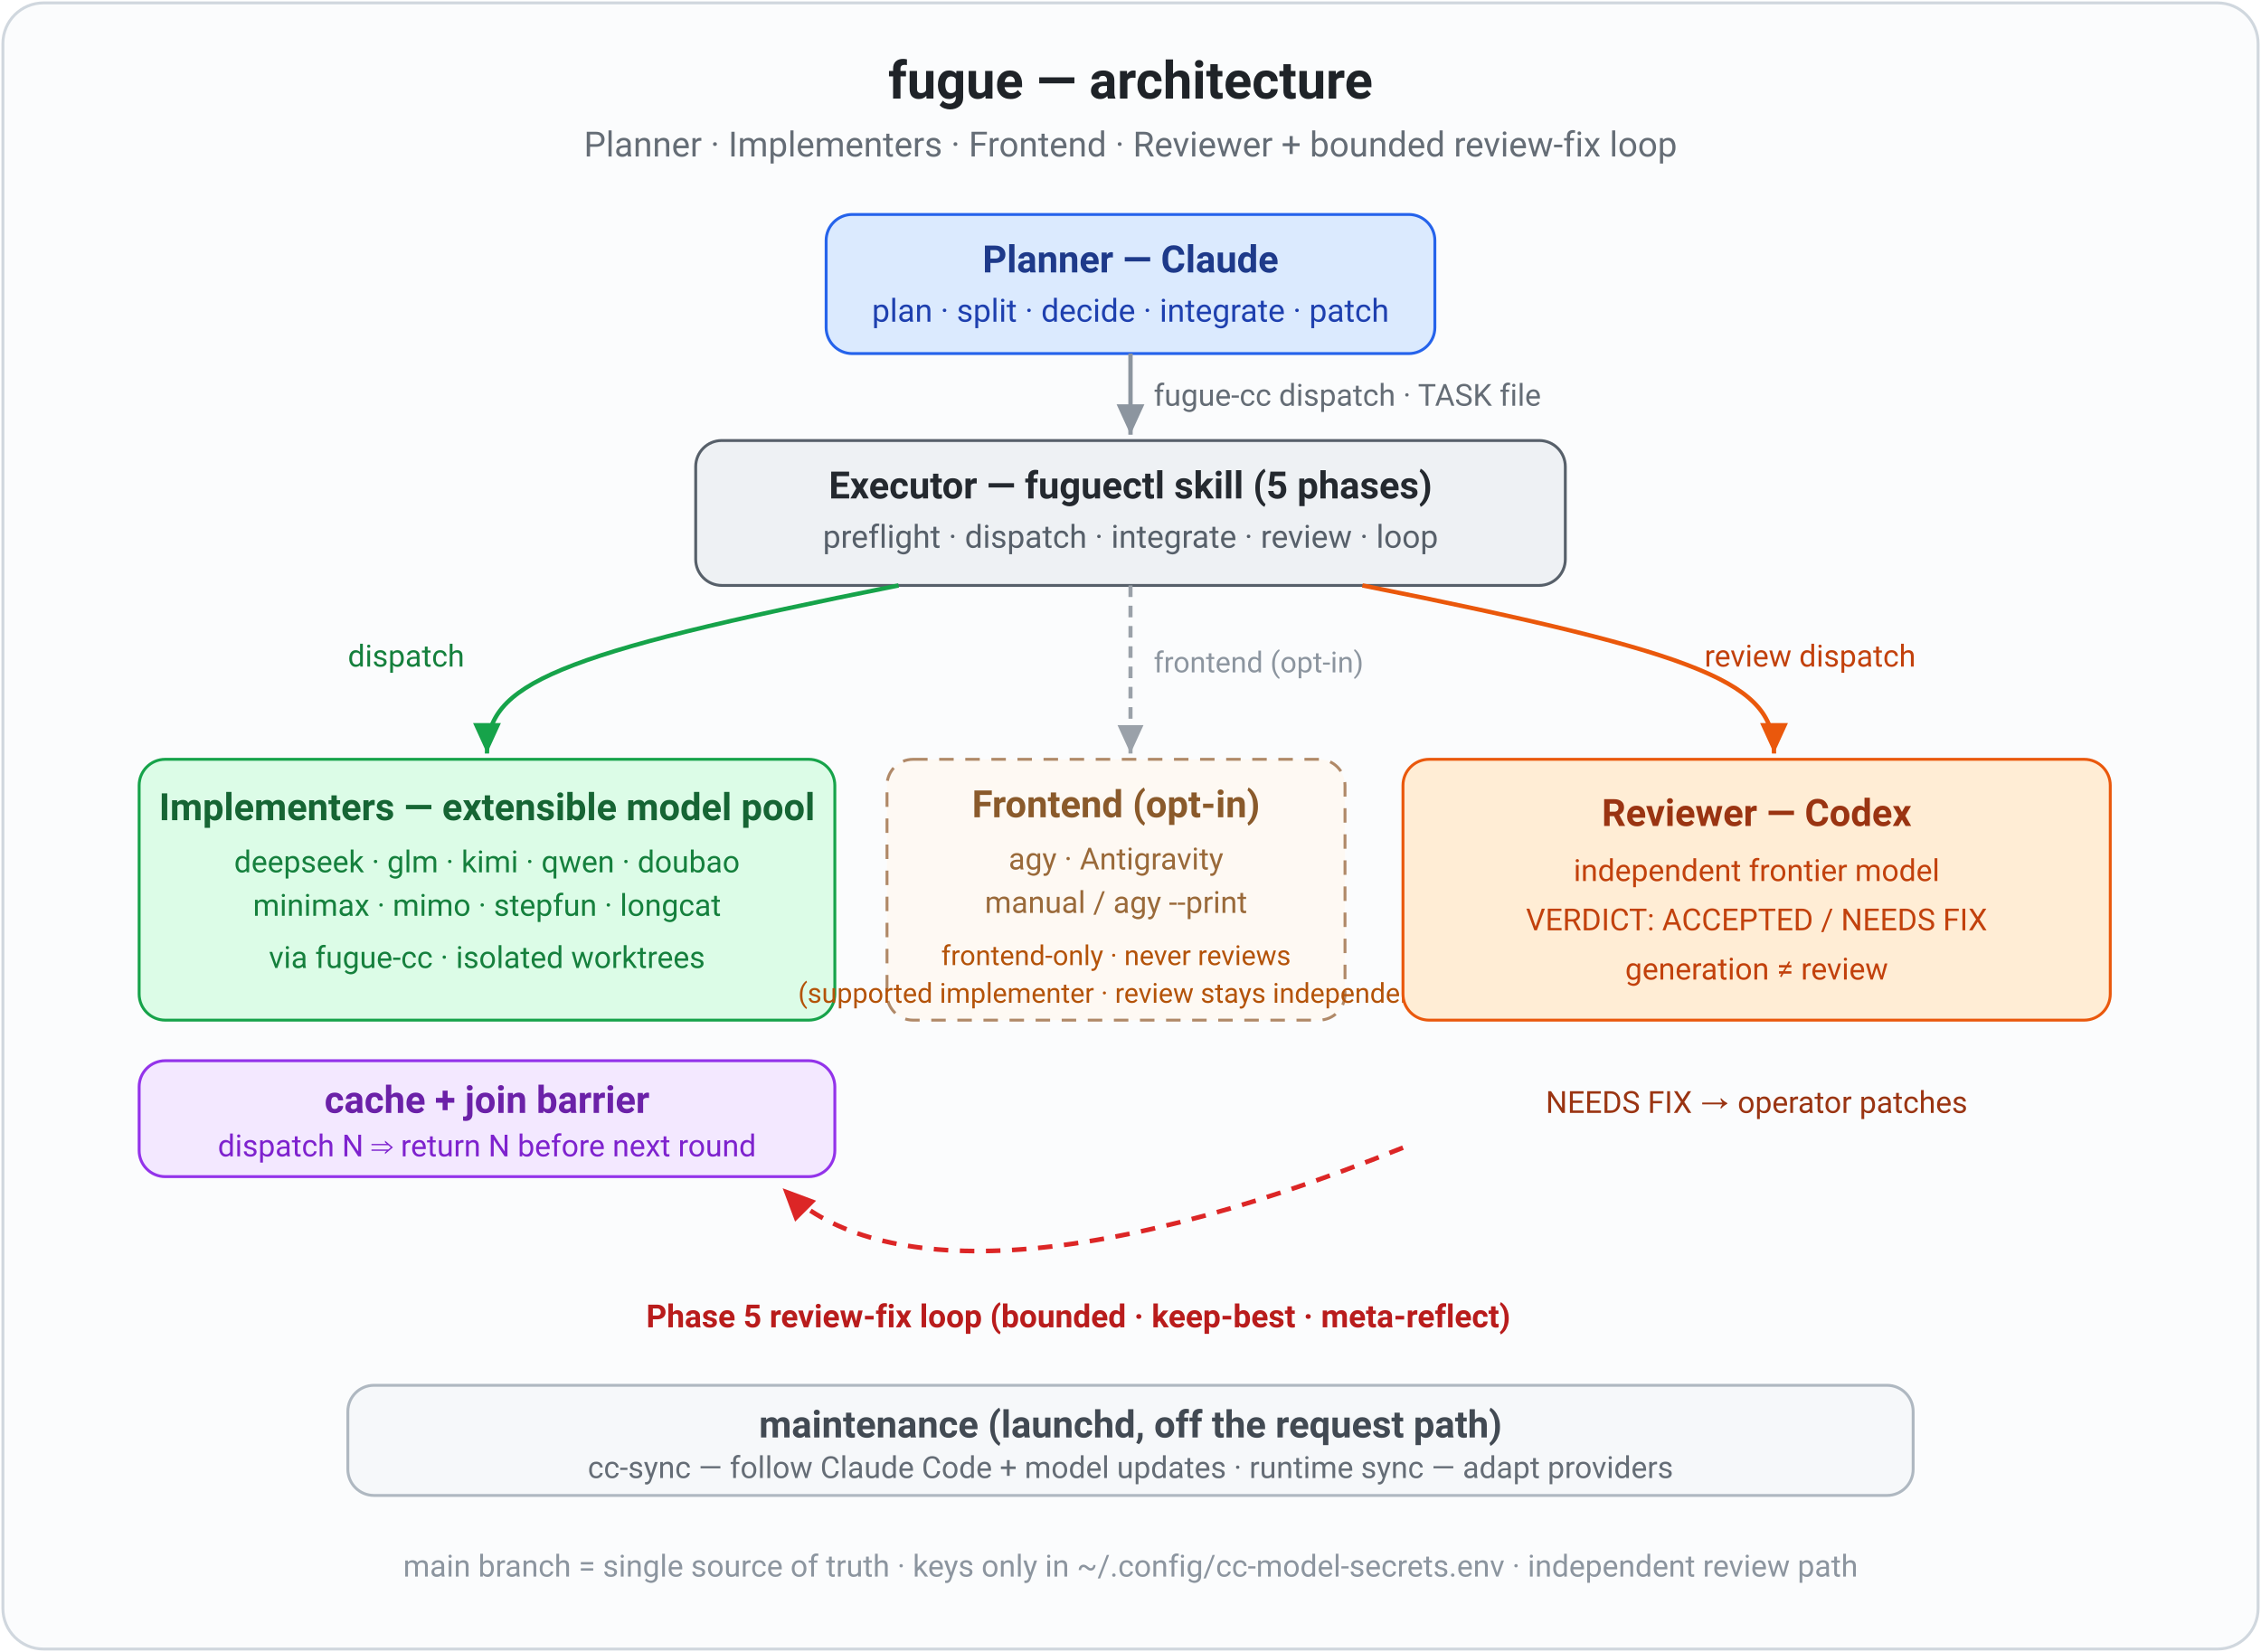
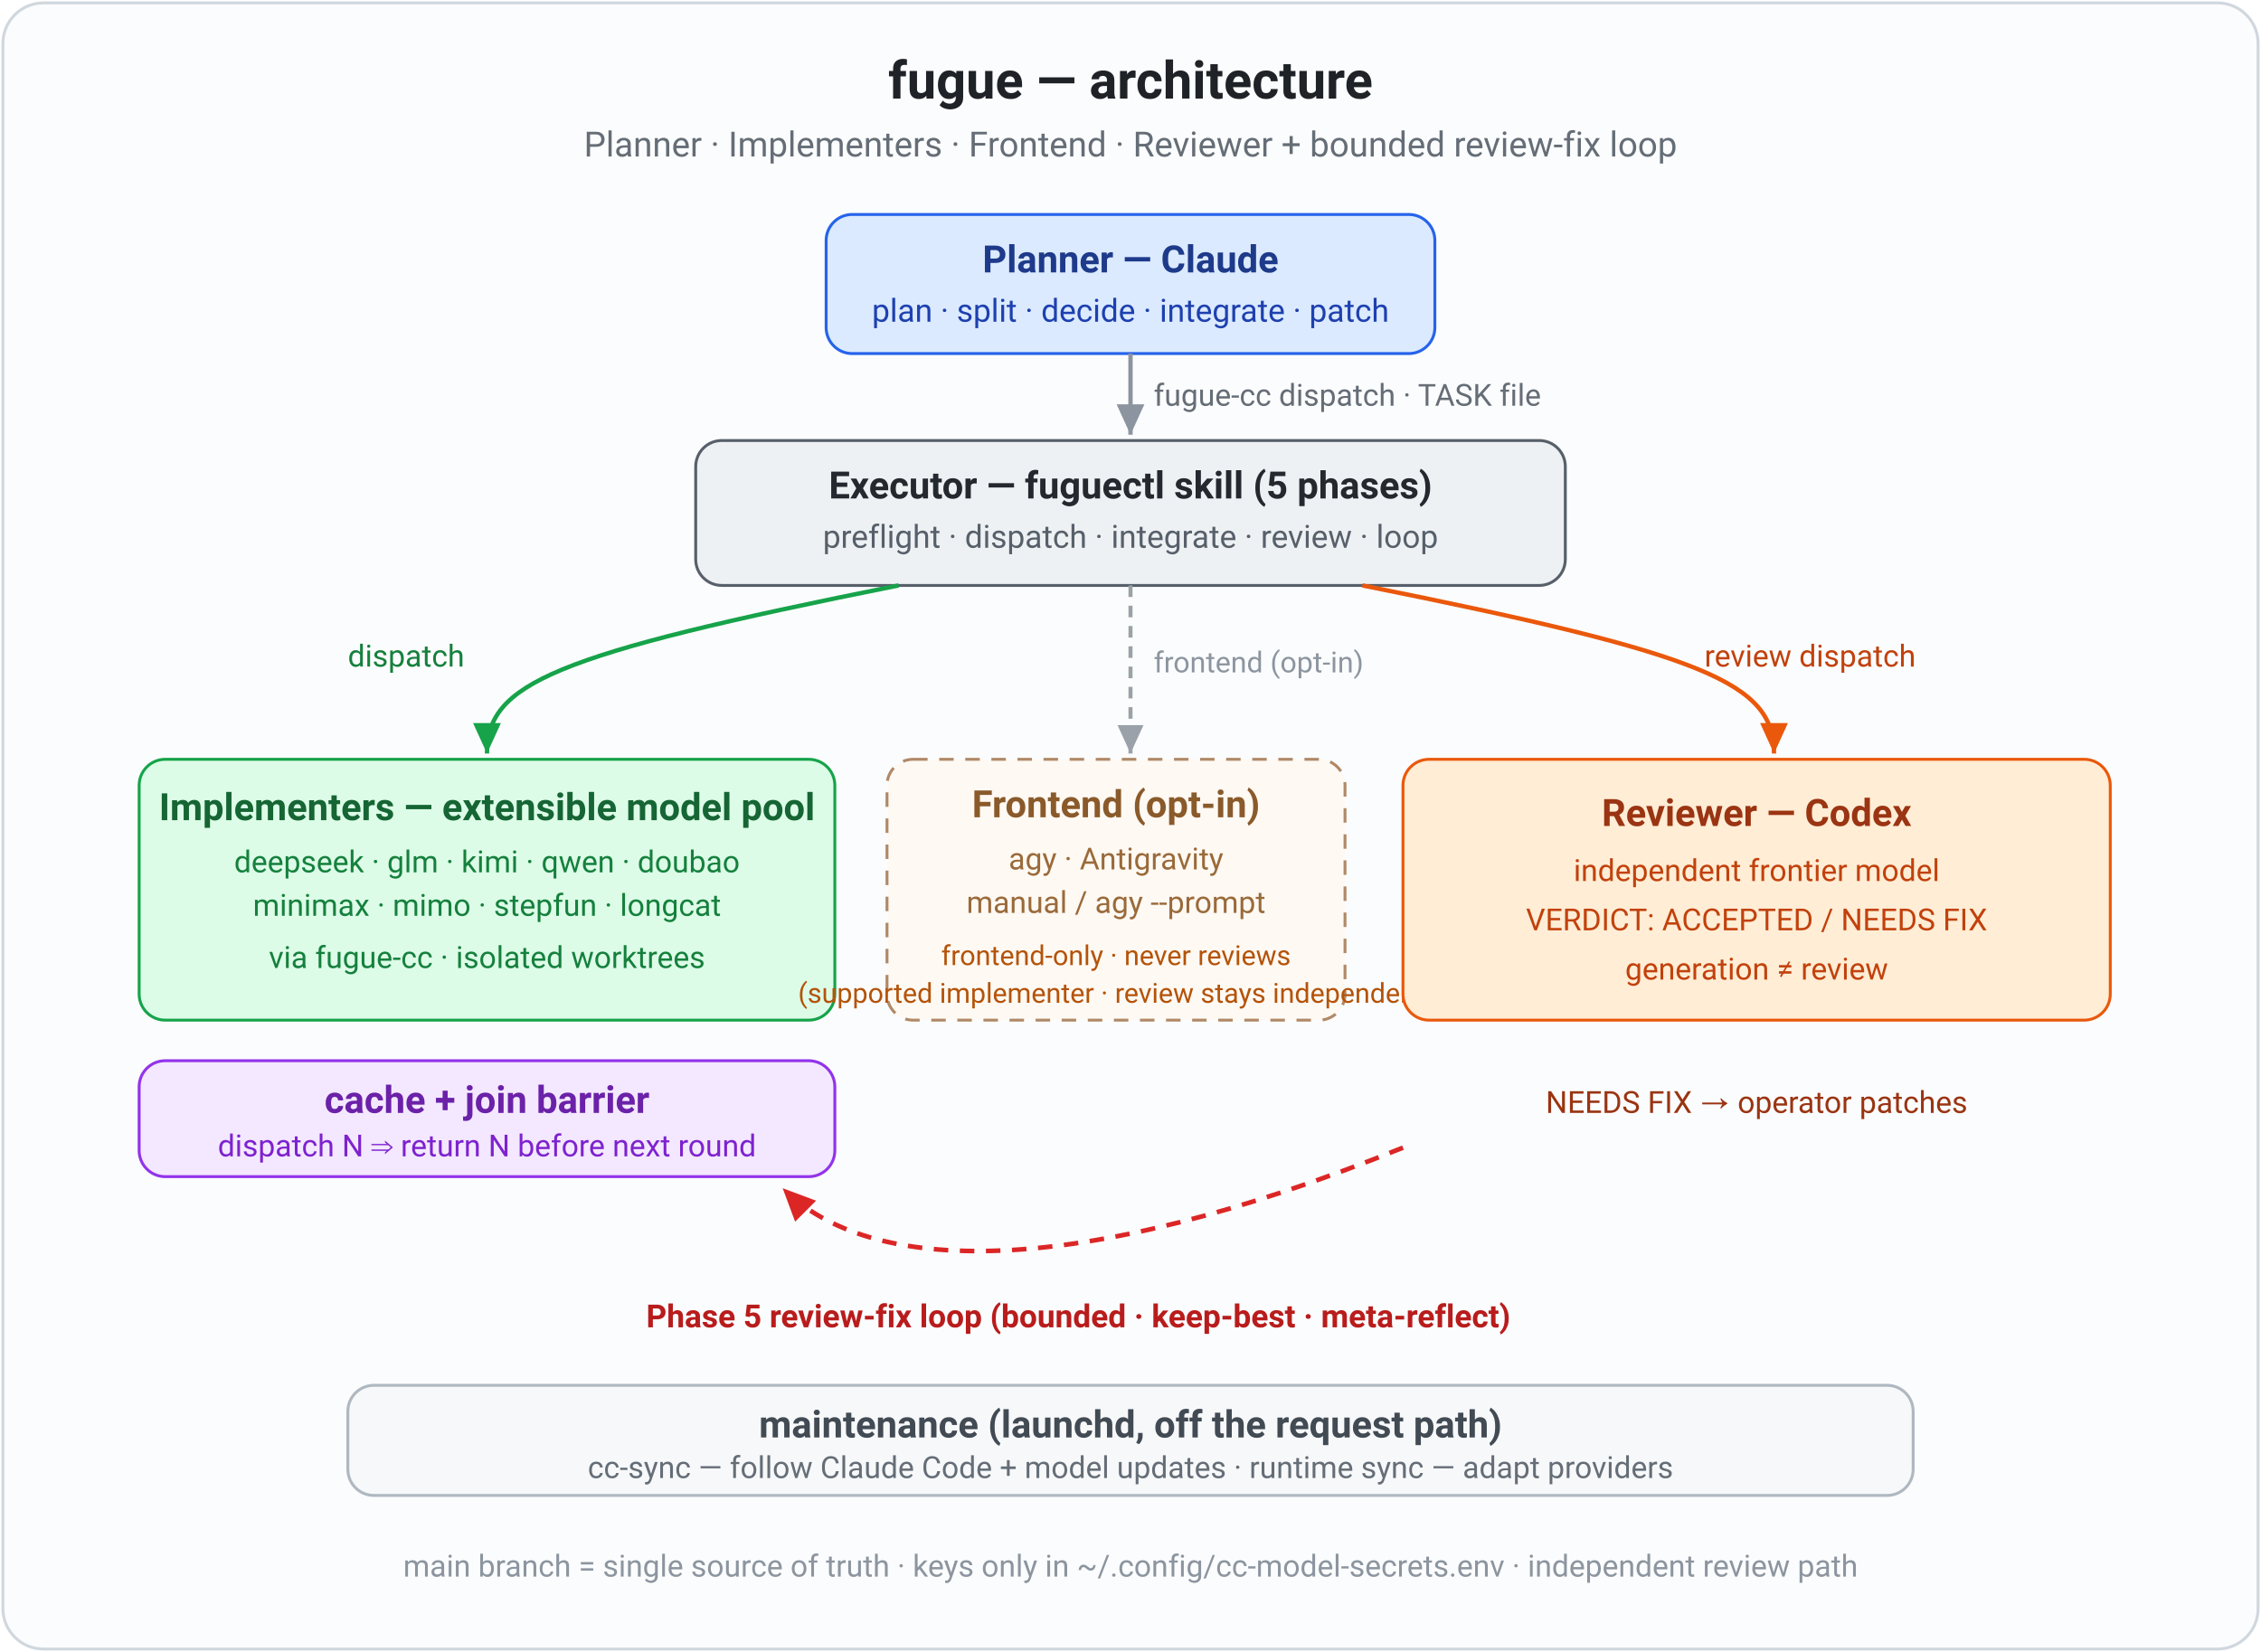
<svg xmlns="http://www.w3.org/2000/svg" viewBox="0 0 780 570" font-family="-apple-system,Segoe UI,Roboto,Helvetica,Arial,sans-serif" font-size="13">
  <rect x="1" y="1" width="778" height="568" rx="14" fill="#fbfcfd" stroke="#d0d7de" />
  <text x="390" y="34" text-anchor="middle" font-size="18" font-weight="700" fill="#1f2328">fugue — architecture</text>
  <text x="390" y="54" text-anchor="middle" font-size="12" fill="#656d76">Planner · Implementers · Frontend · Reviewer + bounded review-fix loop</text>
  <rect x="285" y="74" width="210" height="48" rx="9" fill="#dbeafe" stroke="#2563eb" />
  <text x="390" y="94" text-anchor="middle" font-weight="700" fill="#1e3a8a">Planner — Claude</text>
  <text x="390" y="111" text-anchor="middle" font-size="11" fill="#1e40af">plan · split · decide · integrate · patch</text>
  <line x1="390" y1="122" x2="390" y2="150" stroke="#8c959f" stroke-width="1.5" marker-end="url(#a)" />
  <text x="398" y="140" font-size="10.5" fill="#656d76">fugue-cc dispatch · TASK file</text>
  <rect x="240" y="152" width="300" height="50" rx="9" fill="#eef1f4" stroke="#57606a" />
  <text x="390" y="172" text-anchor="middle" font-weight="700" fill="#24292f">Executor — fuguectl skill (5 phases)</text>
  <text x="390" y="189" text-anchor="middle" font-size="11" fill="#57606a">preflight · dispatch · integrate · review · loop</text>
  <path d="M310 202 C190 226, 168 236, 168 260" fill="none" stroke="#16a34a" stroke-width="1.5" marker-end="url(#g)" />
  <text x="120" y="230" font-size="10.5" fill="#15803d">dispatch</text>
  <line x1="390" y1="202" x2="390" y2="260" stroke="#9aa1a9" stroke-width="1.4" stroke-dasharray="4 3" marker-end="url(#m)" />
  <text x="398" y="232" font-size="10" fill="#8c959f">frontend (opt-in)</text>
  <path d="M470 202 C590 226, 612 236, 612 260" fill="none" stroke="#ea580c" stroke-width="1.5" marker-end="url(#o)" />
  <text x="588" y="230" font-size="10.5" fill="#c2410c">review dispatch</text>
  <rect x="48" y="262" width="240" height="90" rx="9" fill="#dcfce7" stroke="#16a34a" />
  <text x="168" y="283" text-anchor="middle" font-weight="700" fill="#166534">Implementers — extensible model pool</text>
  <text x="168" y="301" text-anchor="middle" font-size="10.5" fill="#15803d">deepseek · glm · kimi · qwen · doubao</text>
  <text x="168" y="316" text-anchor="middle" font-size="10.5" fill="#15803d">minimax · mimo · stepfun · longcat</text>
  <text x="168" y="334" text-anchor="middle" font-size="10.5" fill="#15803d">via fugue-cc · isolated worktrees</text>
  <rect x="306" y="262" width="158" height="90" rx="9" fill="#fef9f3" stroke="#b08968" stroke-dasharray="5 4" />
  <text x="385" y="282" text-anchor="middle" font-weight="700" fill="#8a5a2b">Frontend (opt-in)</text>
  <text x="385" y="300" text-anchor="middle" font-size="10.5" fill="#9a6a3a">agy · Antigravity</text>
-   <text x="385" y="315" text-anchor="middle" font-size="10.5" fill="#9a6a3a">manual / agy --print</text>
+   <text x="385" y="315" text-anchor="middle" font-size="10.5" fill="#9a6a3a">manual / agy --prompt</text>
  <text x="385" y="333" text-anchor="middle" font-size="9.5" fill="#b45309">frontend-only · never reviews</text>
  <text x="385" y="346" text-anchor="middle" font-size="9.5" fill="#b45309">(supported implementer · review stays independent)</text>
  <rect x="484" y="262" width="244" height="90" rx="9" fill="#ffedd5" stroke="#ea580c" />
  <text x="606" y="285" text-anchor="middle" font-weight="700" fill="#9a3412">Reviewer — Codex</text>
  <text x="606" y="304" text-anchor="middle" font-size="10.5" fill="#c2410c">independent frontier model</text>
  <text x="606" y="321" text-anchor="middle" font-size="10.5" fill="#c2410c">VERDICT: ACCEPTED / NEEDS FIX</text>
  <text x="606" y="338" text-anchor="middle" font-size="10.5" fill="#c2410c">generation ≠ review</text>
  <rect x="48" y="366" width="240" height="40" rx="9" fill="#f3e8ff" stroke="#9333ea" />
  <text x="168" y="384" text-anchor="middle" font-weight="600" fill="#6b21a8">cache + join barrier</text>
  <text x="168" y="399" text-anchor="middle" font-size="10.5" fill="#7e22ce">dispatch N ⇒ return N before next round</text>
  <path d="M484 396 C370 442, 300 440, 270 410" fill="none" stroke="#dc2626" stroke-width="1.6" stroke-dasharray="5 4" marker-end="url(#r)" />
  <text x="372" y="458" text-anchor="middle" font-size="11" fill="#b91c1c" font-weight="600">Phase 5 review-fix loop (bounded · keep-best · meta-reflect)</text>
  <text x="606" y="384" text-anchor="middle" font-size="10.5" fill="#9a3412">NEEDS FIX → operator patches</text>
  <rect x="120" y="478" width="540" height="38" rx="9" fill="#f6f8fa" stroke="#afb8c1" />
  <text x="390" y="496" text-anchor="middle" font-weight="600" fill="#424a53">maintenance (launchd, off the request path)</text>
  <text x="390" y="510" text-anchor="middle" font-size="10.5" fill="#656d76">cc-sync — follow Claude Code + model updates   ·   runtime sync — adapt providers</text>
  <text x="390" y="544" text-anchor="middle" font-size="10.5" fill="#8c959f">main branch = single source of truth · keys only in ~/.config/cc-model-secrets.env · independent review path</text>
  <defs>
    <marker id="a" markerWidth="9" markerHeight="9" refX="7" refY="3.2" orient="auto">
      <path d="M0,0 L7,3.2 L0,6.4 z" fill="#8c959f" />
    </marker>
    <marker id="g" markerWidth="9" markerHeight="9" refX="7" refY="3.2" orient="auto">
      <path d="M0,0 L7,3.2 L0,6.4 z" fill="#16a34a" />
    </marker>
    <marker id="m" markerWidth="9" markerHeight="9" refX="7" refY="3.2" orient="auto">
      <path d="M0,0 L7,3.2 L0,6.4 z" fill="#9aa1a9" />
    </marker>
    <marker id="o" markerWidth="9" markerHeight="9" refX="7" refY="3.2" orient="auto">
      <path d="M0,0 L7,3.2 L0,6.4 z" fill="#ea580c" />
    </marker>
    <marker id="r" markerWidth="9" markerHeight="9" refX="7" refY="3.2" orient="auto">
      <path d="M0,0 L7,3.2 L0,6.4 z" fill="#dc2626" />
    </marker>
  </defs>
</svg>
